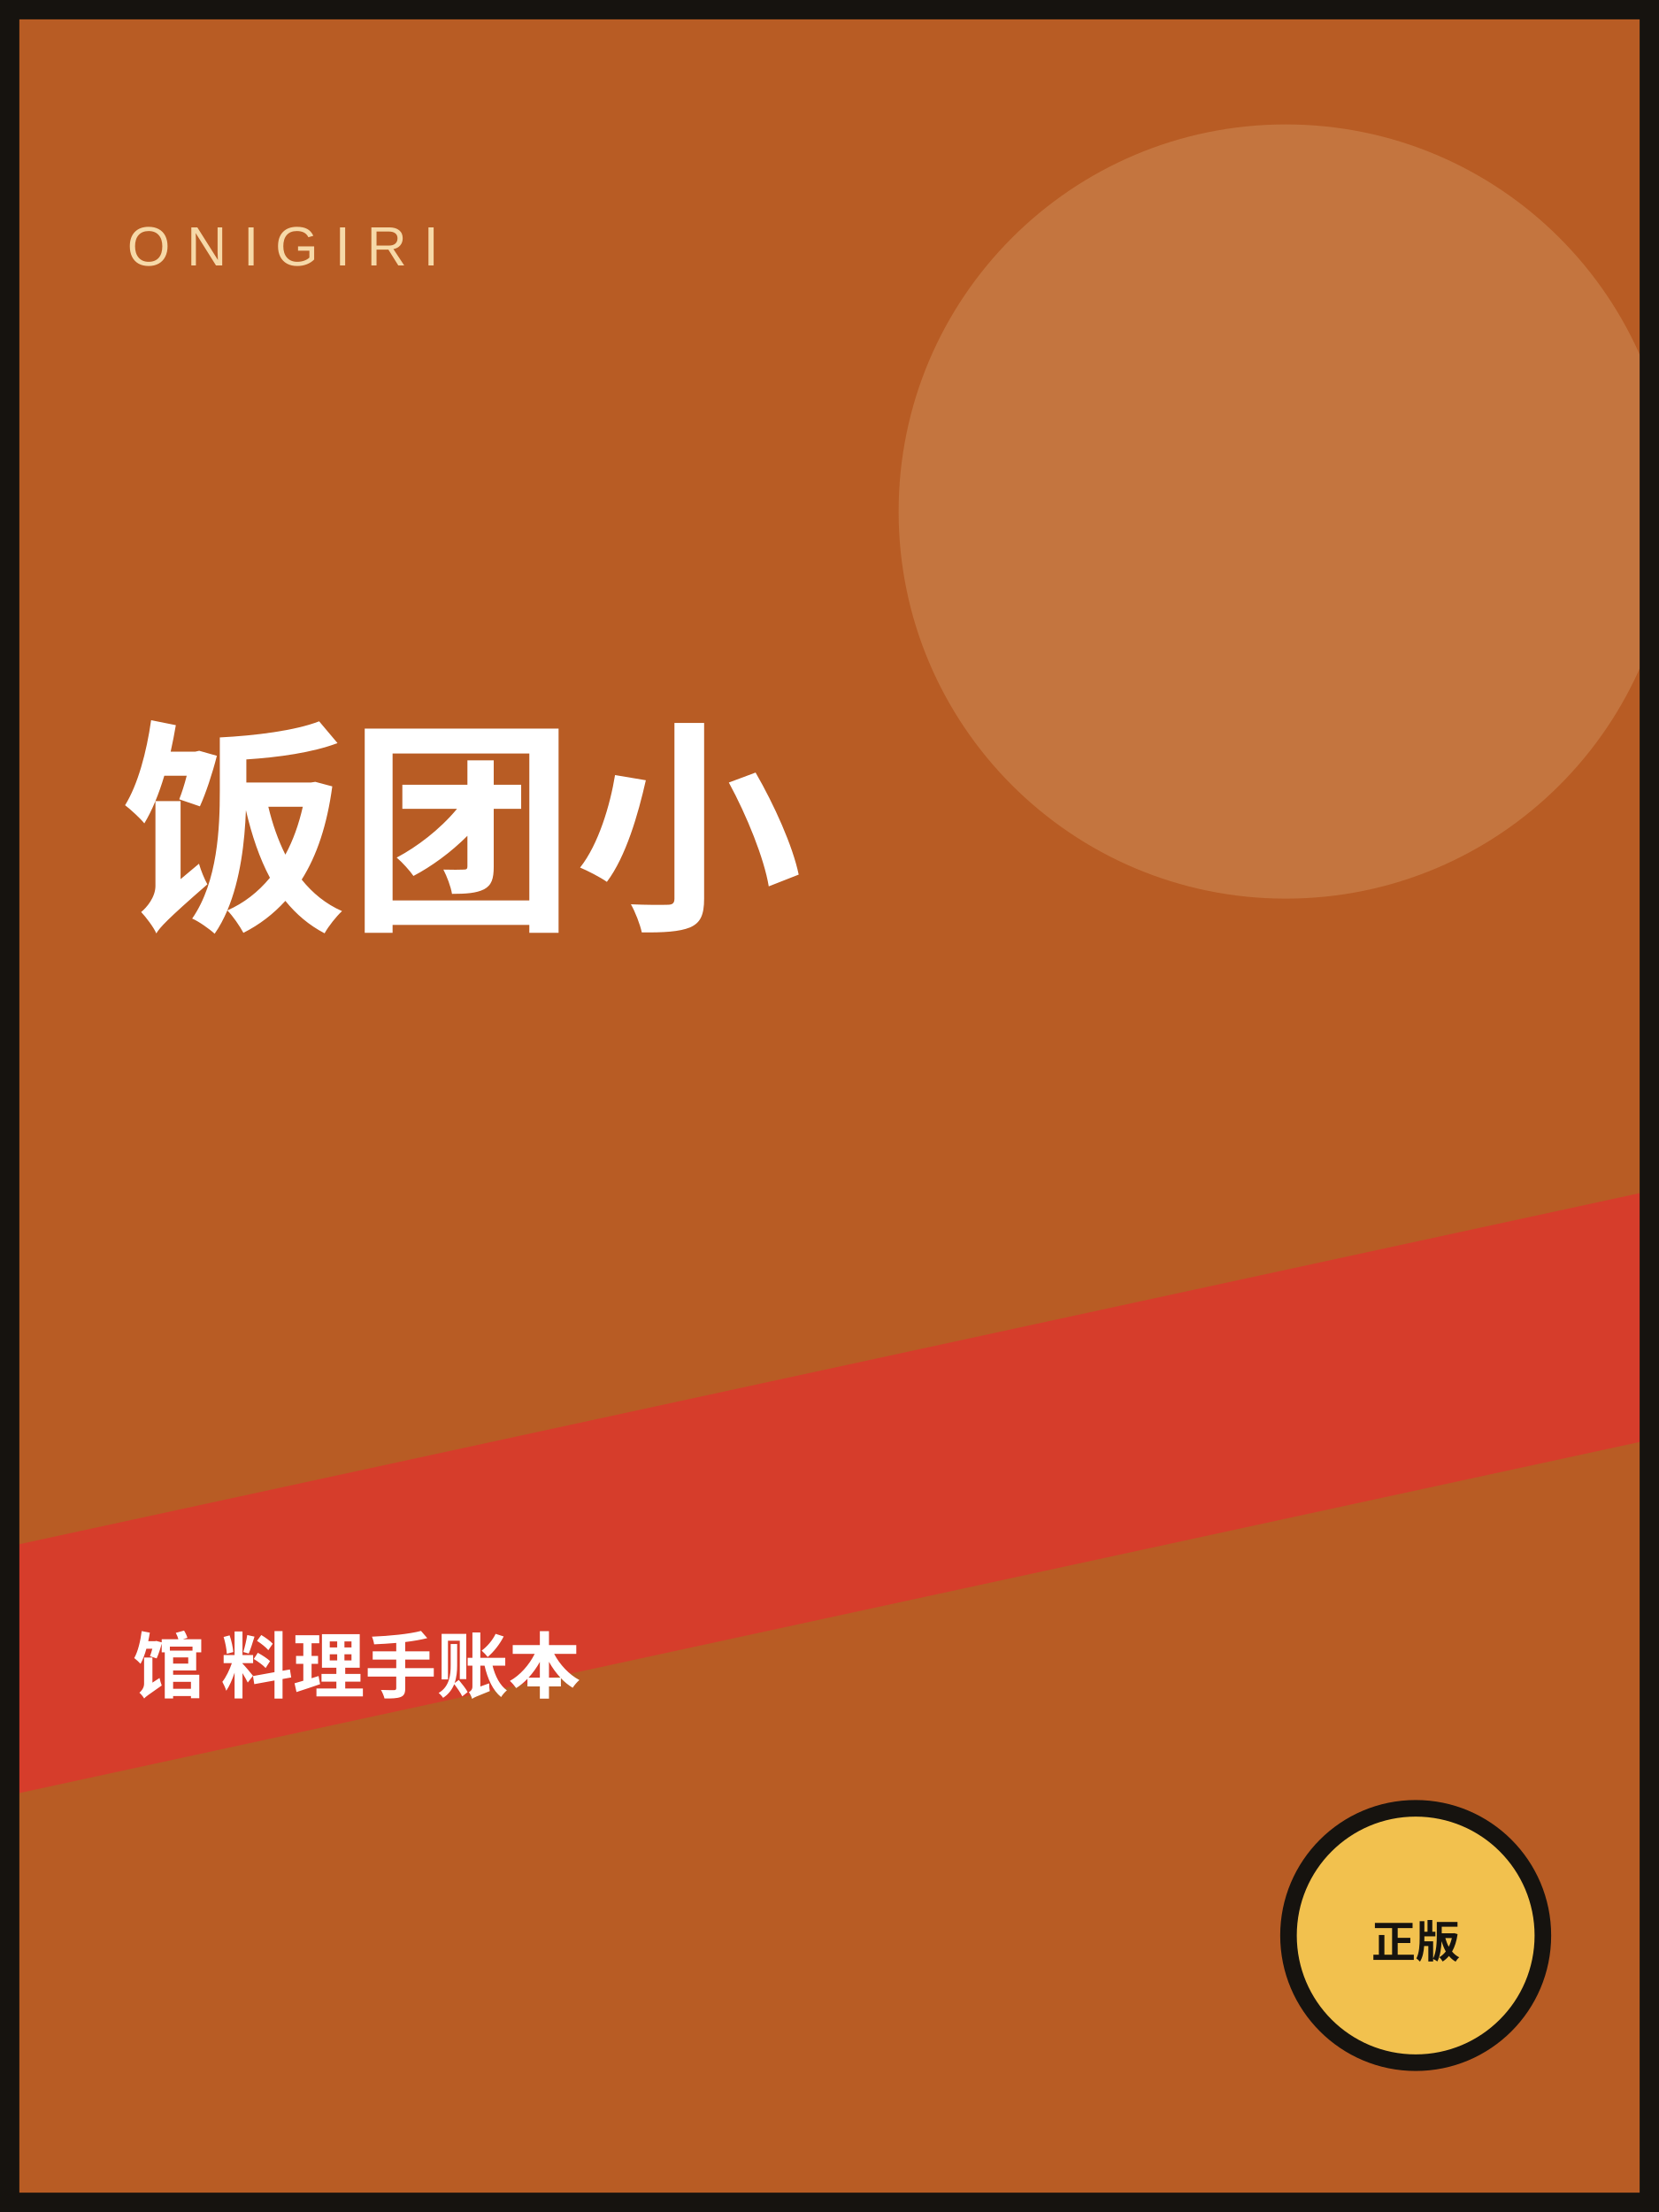
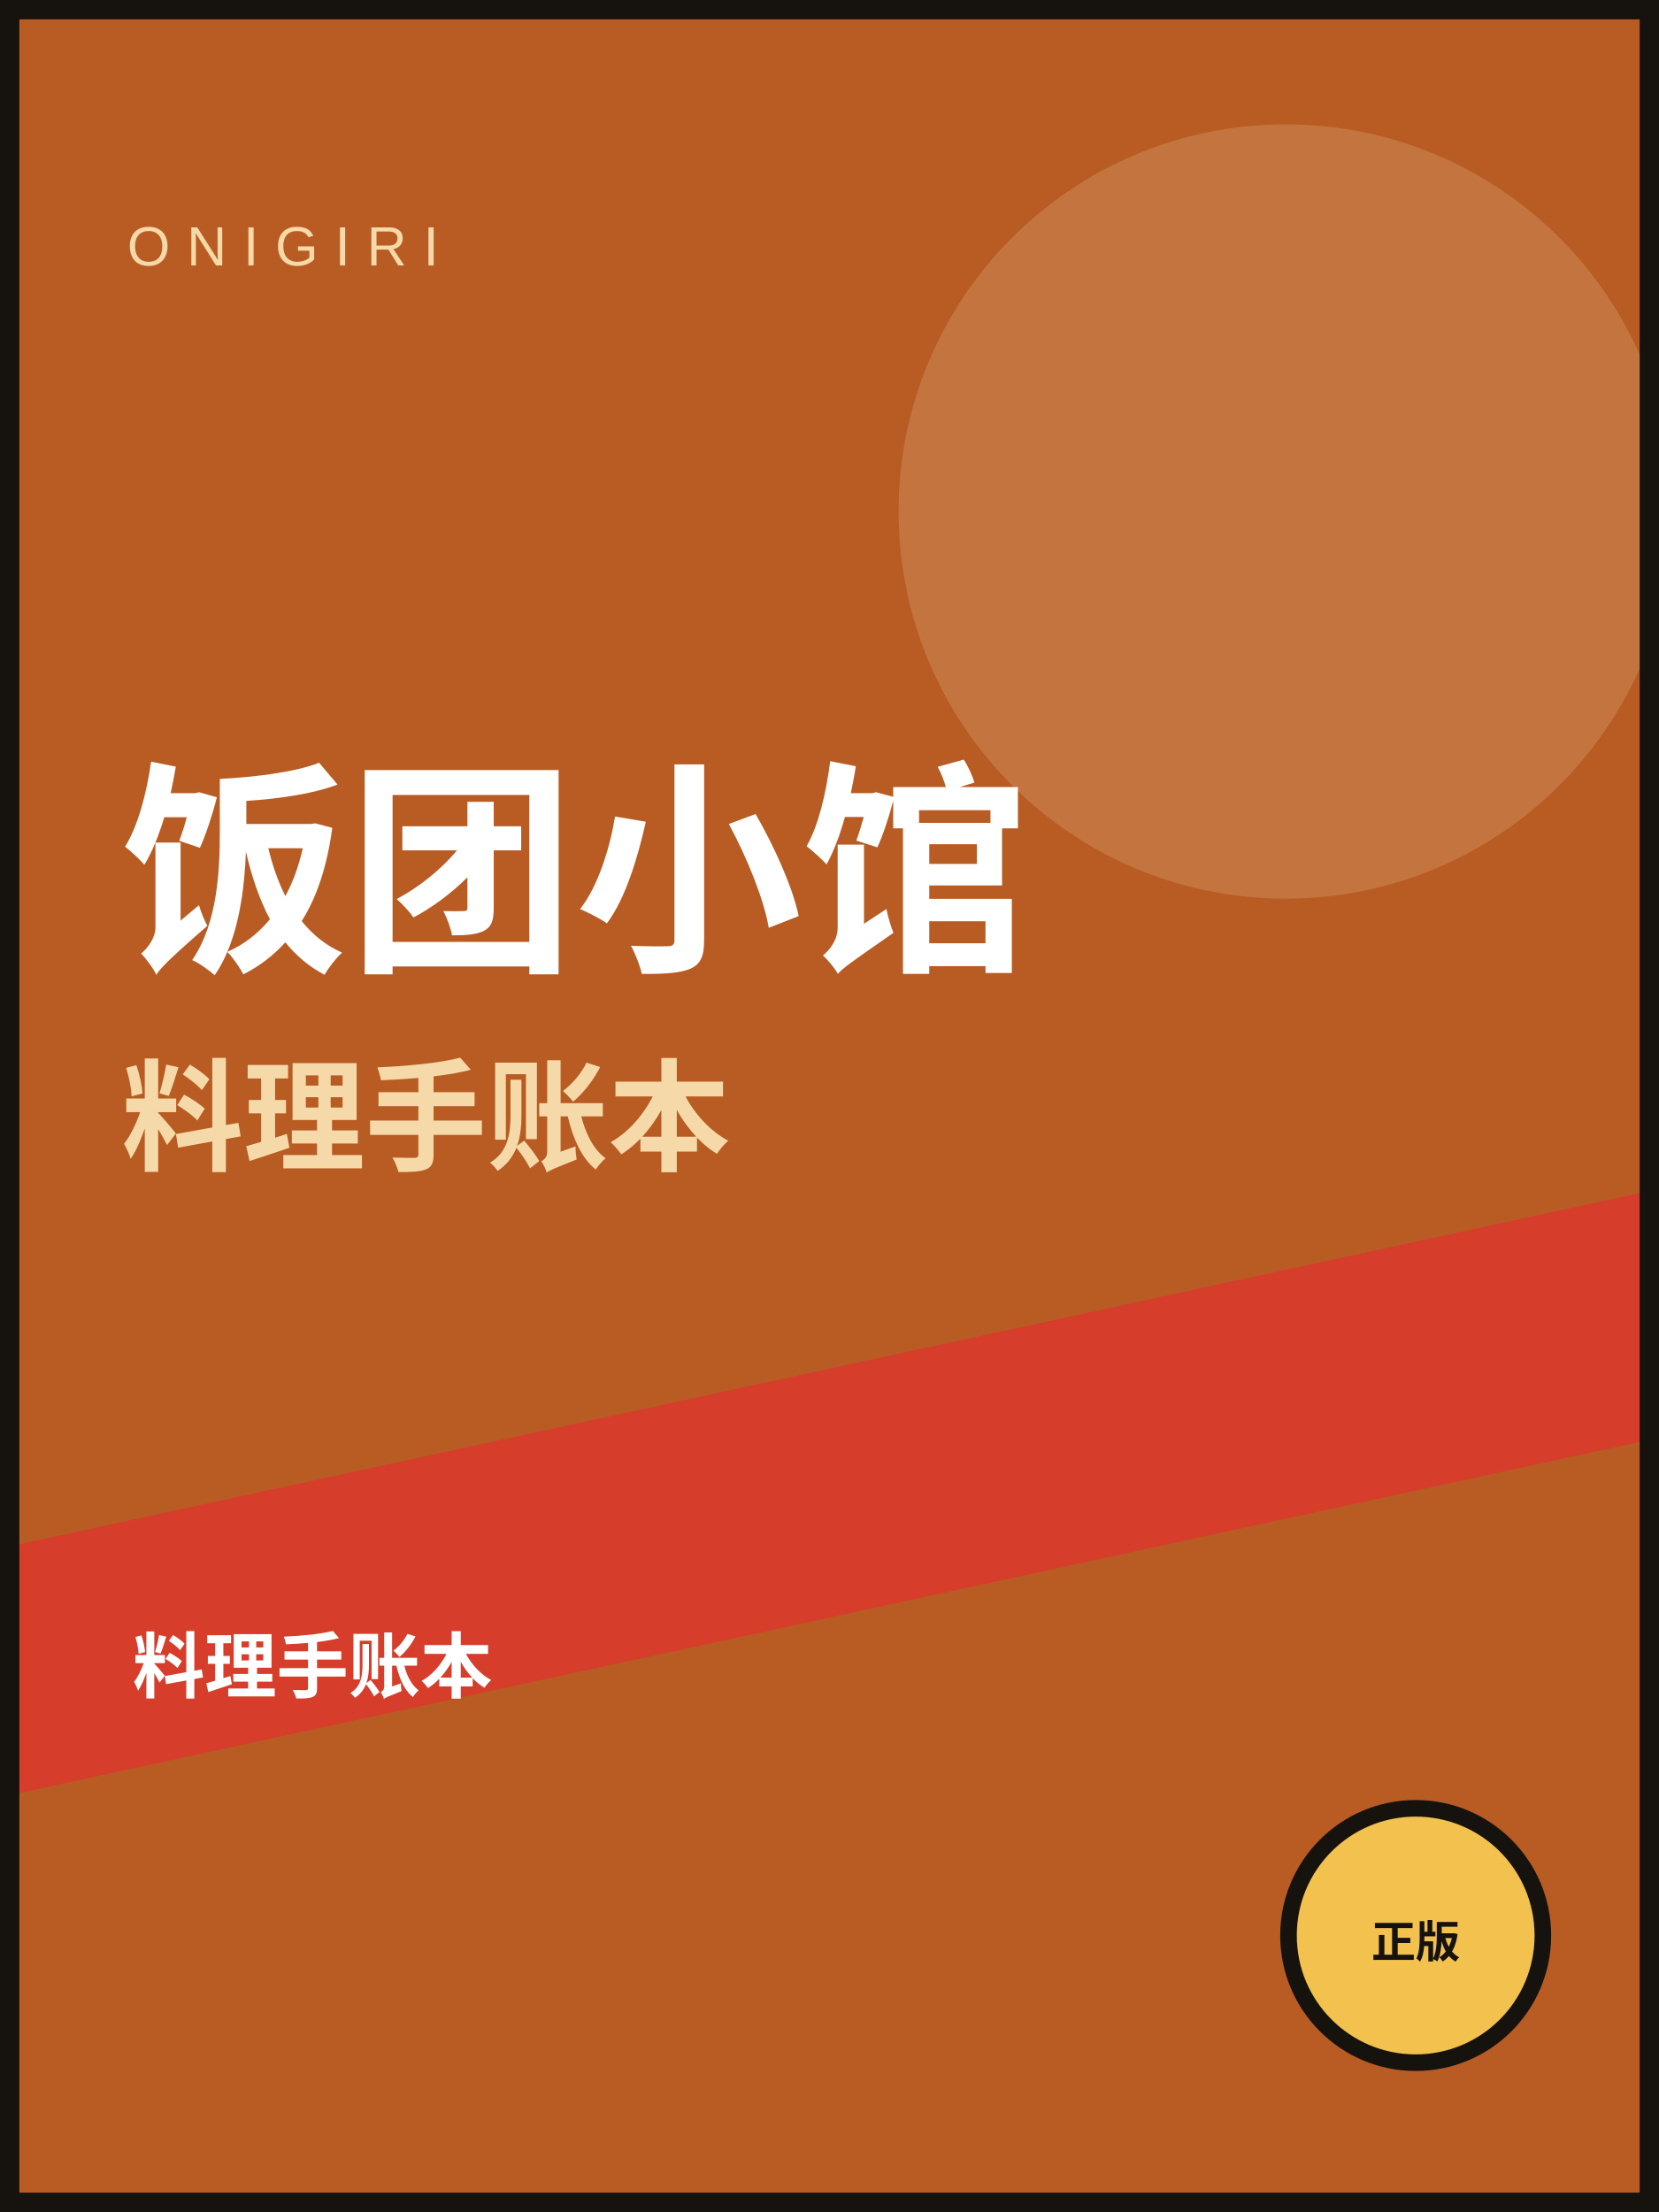
<svg xmlns="http://www.w3.org/2000/svg" width="600" height="800" viewBox="0 0 600 800">
  <rect width="600" height="800" fill="#B85C24" />
  <circle cx="465" cy="185" r="140" fill="#F6D9A8" opacity="0.20" />
  <path d="M0 560 L600 430 L600 520 L0 650 Z" fill="#D93A2B" opacity="0.9" />
  <text x="46" y="96" font-family="Arial" font-size="20" fill="#F6D9A8" letter-spacing="6">ONIGIRI</text>
-   <text x="44" y="330" font-family="Microsoft YaHei, sans-serif" font-size="82" font-weight="900" fill="#ffffff">饭团小</text>
-   <text x="44" y="420" font-family="Microsoft YaHei, sans-serif" font-size="82" font-weight="900" fill="#ffffff" />
-   <text x="48" y="612" font-family="Microsoft YaHei, sans-serif" font-size="26" font-weight="700" fill="#ffffff">馆 料理手账本</text>
+   <text x="44" y="345" font-family="Microsoft YaHei, sans-serif" font-size="82" font-weight="900" fill="#ffffff">饭团小馆</text>
+   <text x="44" y="420" font-family="Microsoft YaHei, sans-serif" font-size="44" font-weight="700" fill="#F6D9A8">料理手账本</text>
+   <text x="48" y="612" font-family="Microsoft YaHei, sans-serif" font-size="26" font-weight="700" fill="#ffffff">料理手账本</text>
  <rect width="600" height="800" fill="none" stroke="#16130F" stroke-width="14" />
  <circle cx="512" cy="700" r="46" fill="#F2C14E" stroke="#16130F" stroke-width="6" />
  <text x="512" y="708" text-anchor="middle" font-family="Microsoft YaHei, sans-serif" font-size="16" font-weight="900" fill="#16130F">正版</text>
</svg>
